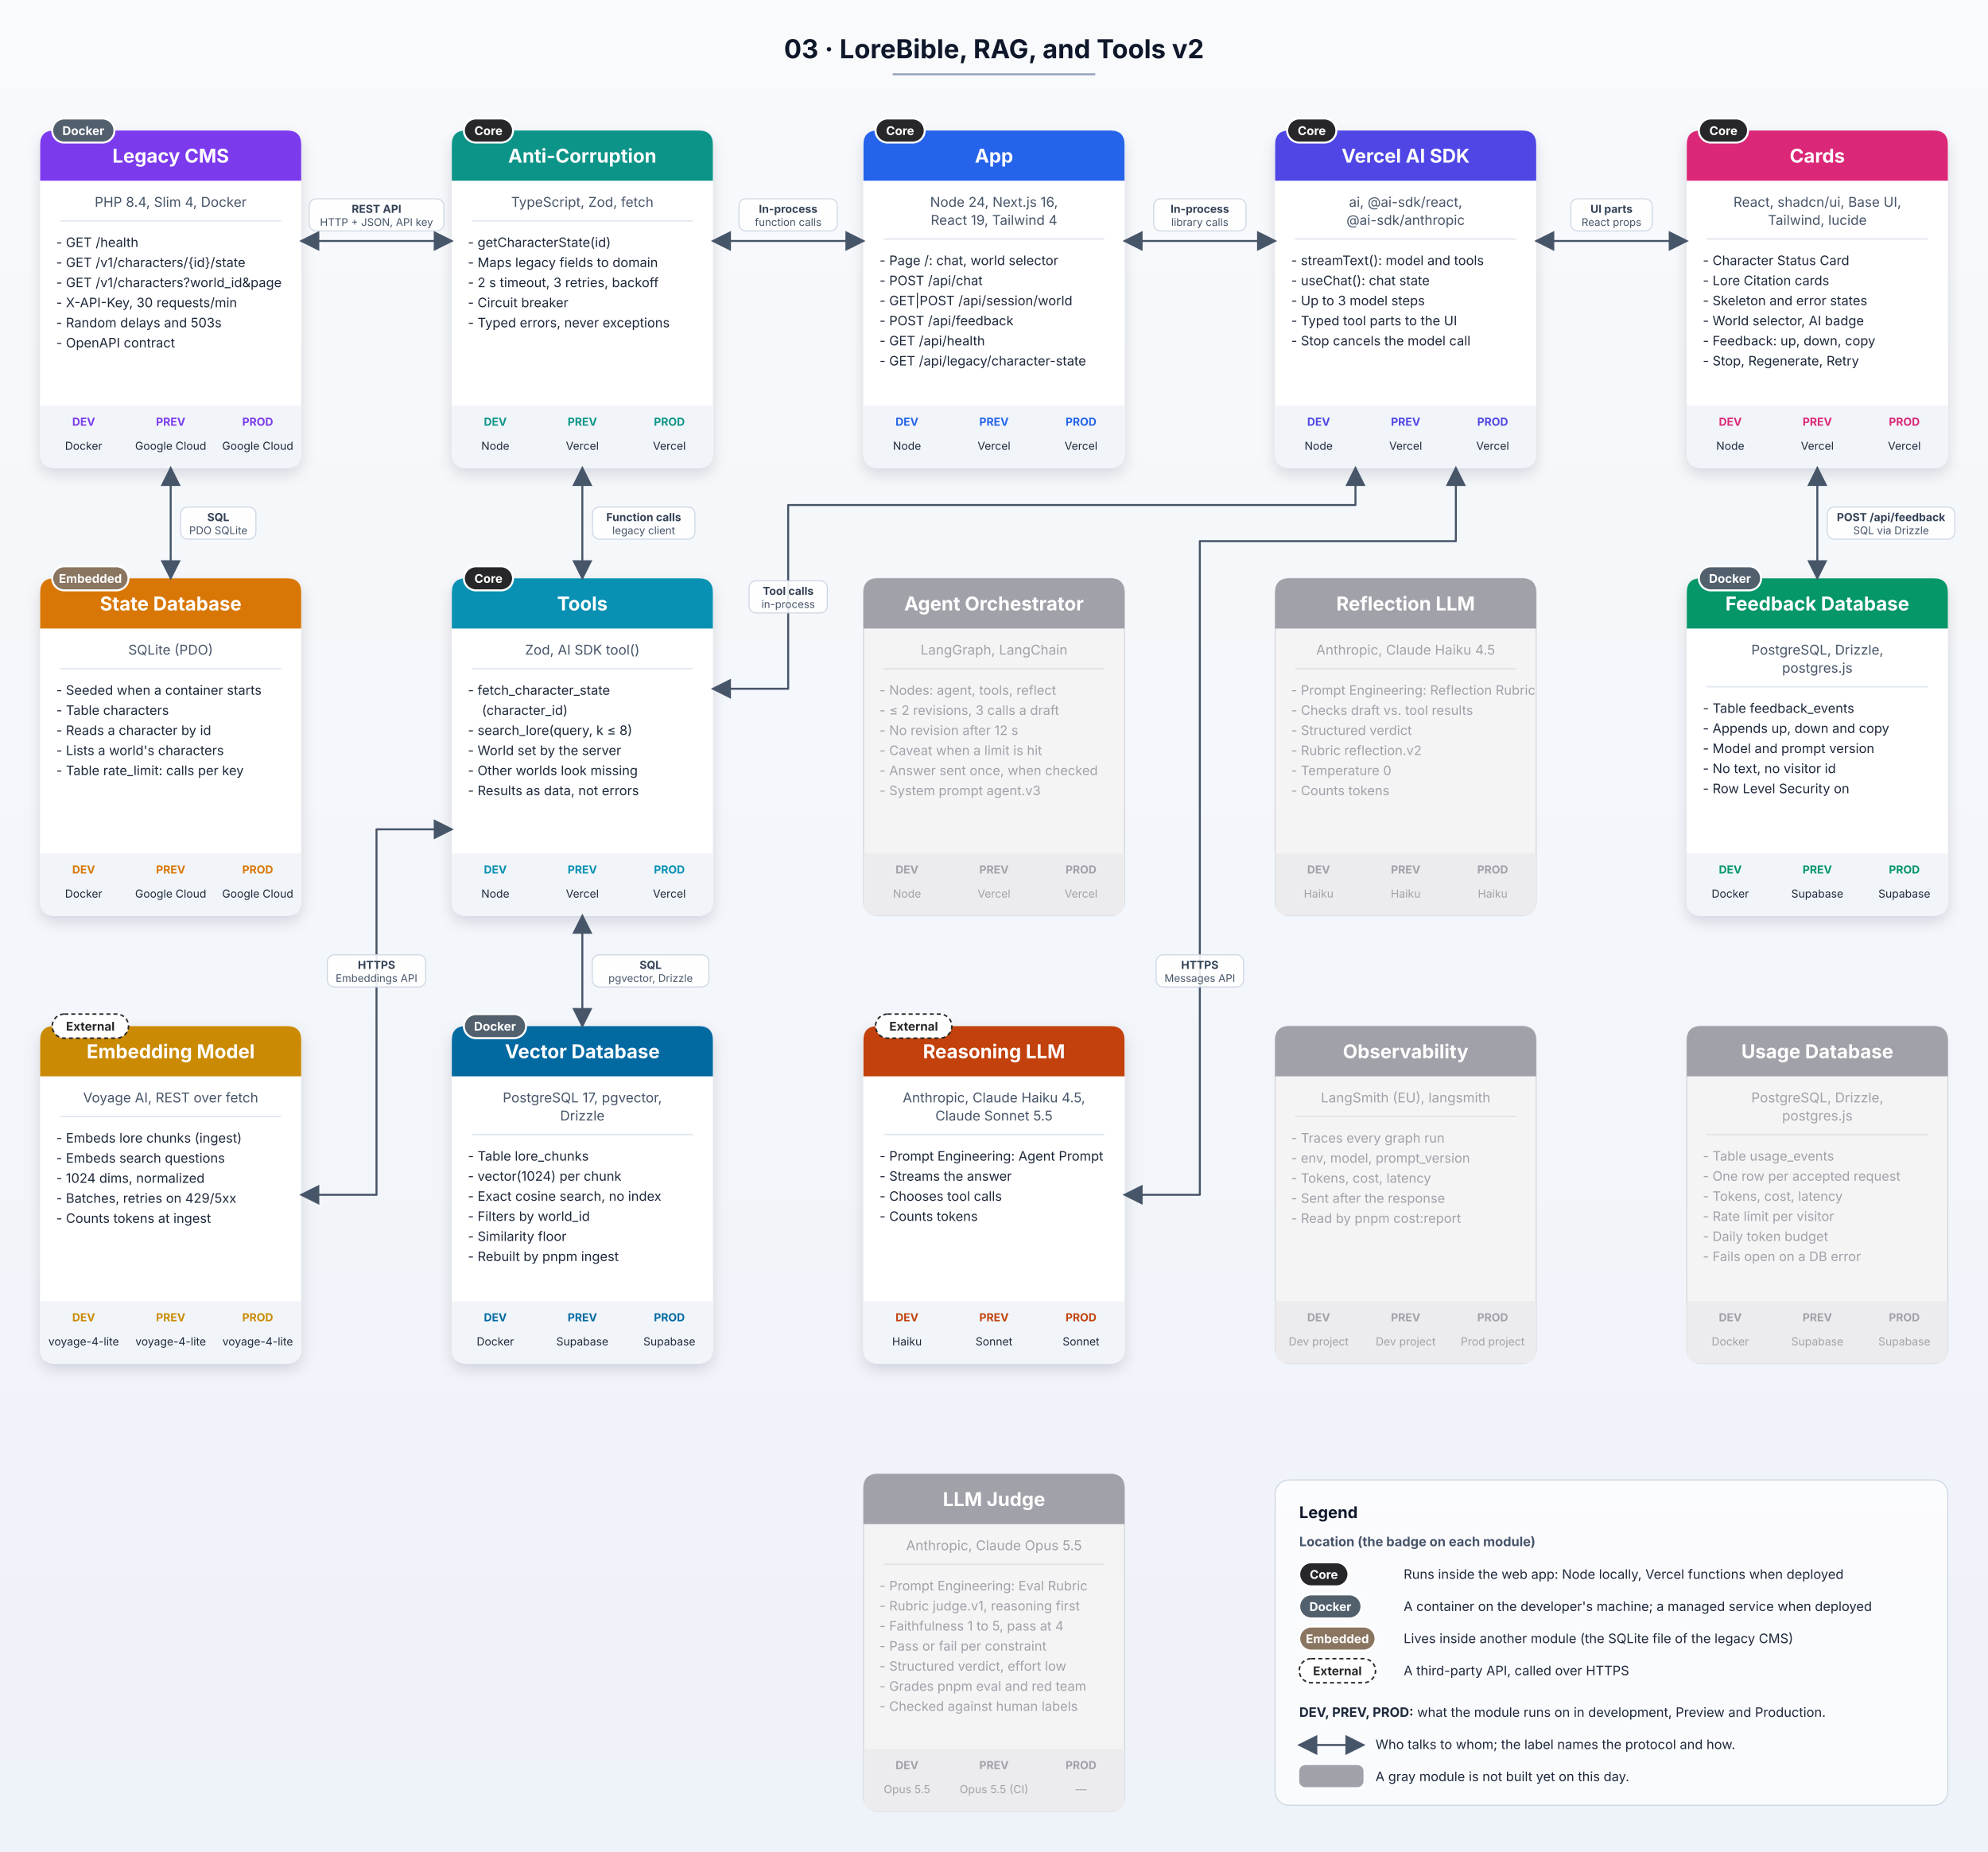
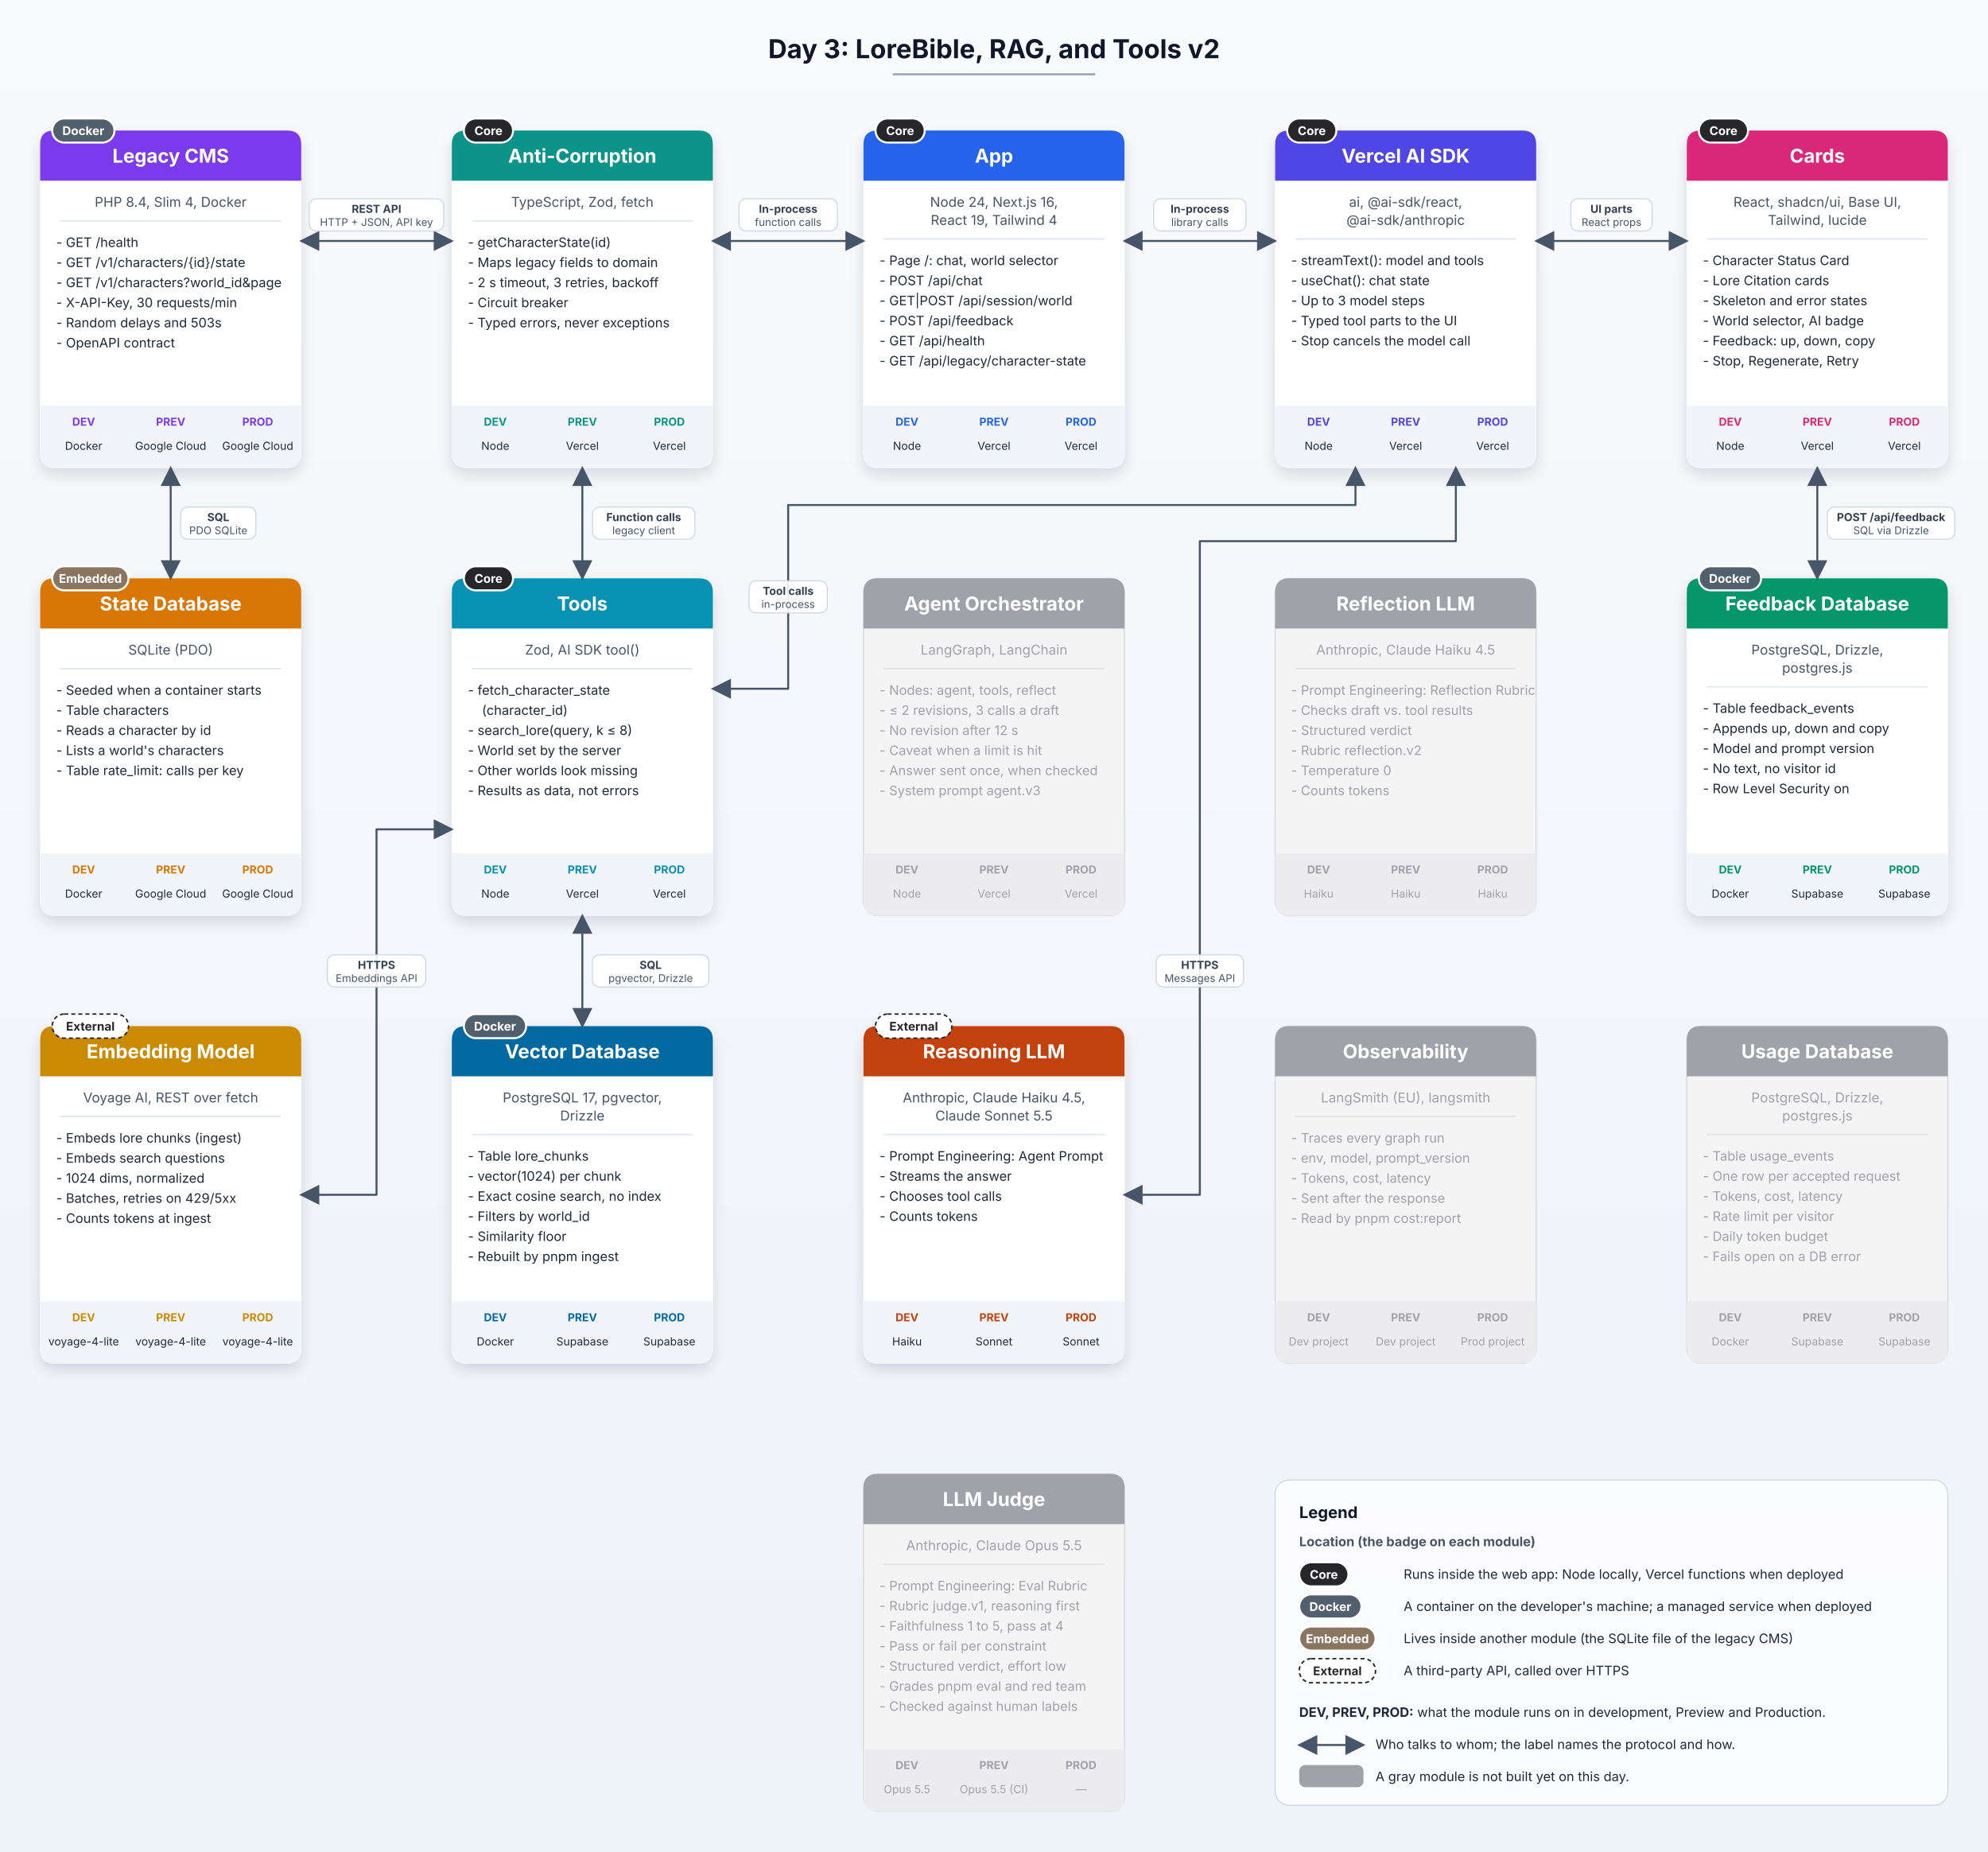
<svg xmlns="http://www.w3.org/2000/svg" width="1980" height="1844" viewBox="0 0 1980 1844" font-family="Segoe UI, Inter, Helvetica, Arial, sans-serif">
  <defs>
    <linearGradient id="bg" x1="0" y1="0" x2="0" y2="1">
      <stop offset="0" stop-color="#f8fafc" />
      <stop offset="1" stop-color="#eef2f9" />
    </linearGradient>
    <filter id="shadow" x="-20%" y="-20%" width="140%" height="150%">
      <feDropShadow dx="0" dy="6" stdDeviation="7" flood-color="#0f172a" flood-opacity="0.14" />
    </filter>
    <marker id="arrow" markerWidth="10" markerHeight="10" refX="9" refY="5" orient="auto-start-reverse">
      <path d="M0,0 L10,5 L0,10 z" fill="#475569" />
    </marker>
  </defs>
  <rect width="1980" height="1844" fill="url(#bg)" />
-   <text x="990" y="58" text-anchor="middle" font-size="26" font-weight="700" fill="#0f172a">03 · LoreBible, RAG, and Tools v2</text>
+   <text x="990" y="58" text-anchor="middle" font-size="26" font-weight="700" fill="#0f172a">Day 3: LoreBible, RAG, and Tools v2</text>
  <line x1="890" y1="74" x2="1090" y2="74" stroke="#94a3b8" stroke-width="2" stroke-linecap="round" />
  <rect x="40" y="130" width="260" height="336" rx="14" fill="#ffffff" filter="url(#shadow)" />
  <path d="M40,180 L40,144 Q40,130 54,130 L286,130 Q300,130 300,144 L300,180 Z" fill="#7c3aed" />
  <text x="170" y="162" text-anchor="middle" font-size="19" font-weight="700" fill="#ffffff">Legacy CMS</text>
  <text x="170" y="206" text-anchor="middle" font-size="13.5" fill="#475569">PHP 8.4, Slim 4, Docker</text>
  <line x1="60" y1="220" x2="280" y2="220" stroke="#e2e8f0" stroke-width="1.5" />
  <text x="56" y="246" font-size="13" fill="#1e293b">- GET /health</text>
  <text x="56" y="266" font-size="13" fill="#1e293b">- GET /v1/characters/{id}/state</text>
  <text x="56" y="286" font-size="13" fill="#1e293b">- GET /v1/characters?world_id&amp;page</text>
  <text x="56" y="306" font-size="13" fill="#1e293b">- X-API-Key, 30 requests/min</text>
  <text x="56" y="326" font-size="13" fill="#1e293b">- Random delays and 503s</text>
  <text x="56" y="346" font-size="13" fill="#1e293b">- OpenAPI contract</text>
  <path d="M40,404 L300,404 L300,452 Q300,466 286,466 L54,466 Q40,466 40,452 Z" fill="#f1f5f9" />
  <text x="83.333" y="424" text-anchor="middle" font-size="11" font-weight="700" fill="#7c3aed">DEV</text>
  <text x="83.333" y="448" text-anchor="middle" font-size="11" fill="#1e293b">Docker</text>
  <text x="170" y="424" text-anchor="middle" font-size="11" font-weight="700" fill="#7c3aed">PREV</text>
  <text x="170" y="448" text-anchor="middle" font-size="11" fill="#1e293b">Google Cloud</text>
  <text x="256.667" y="424" text-anchor="middle" font-size="11" font-weight="700" fill="#7c3aed">PROD</text>
  <text x="256.667" y="448" text-anchor="middle" font-size="11" fill="#1e293b">Google Cloud</text>
  <rect x="52" y="118" width="62" height="24" rx="12" fill="#52606d" stroke="#ffffff" stroke-width="2" />
  <text x="83" y="134.5" text-anchor="middle" font-size="12" font-weight="700" fill="#ffffff">Docker</text>
  <rect x="450" y="130" width="260" height="336" rx="14" fill="#ffffff" filter="url(#shadow)" />
  <path d="M450,180 L450,144 Q450,130 464,130 L696,130 Q710,130 710,144 L710,180 Z" fill="#0d9488" />
  <text x="580" y="162" text-anchor="middle" font-size="19" font-weight="700" fill="#ffffff">Anti-Corruption</text>
  <text x="580" y="206" text-anchor="middle" font-size="13.5" fill="#475569">TypeScript, Zod, fetch</text>
  <line x1="470" y1="220" x2="690" y2="220" stroke="#e2e8f0" stroke-width="1.5" />
  <text x="466" y="246" font-size="13" fill="#1e293b">- getCharacterState(id)</text>
  <text x="466" y="266" font-size="13" fill="#1e293b">- Maps legacy fields to domain</text>
  <text x="466" y="286" font-size="13" fill="#1e293b">- 2 s timeout, 3 retries, backoff</text>
  <text x="466" y="306" font-size="13" fill="#1e293b">- Circuit breaker</text>
  <text x="466" y="326" font-size="13" fill="#1e293b">- Typed errors, never exceptions</text>
  <path d="M450,404 L710,404 L710,452 Q710,466 696,466 L464,466 Q450,466 450,452 Z" fill="#f1f5f9" />
  <text x="493.333" y="424" text-anchor="middle" font-size="11" font-weight="700" fill="#0d9488">DEV</text>
  <text x="493.333" y="448" text-anchor="middle" font-size="11" fill="#1e293b">Node</text>
  <text x="580" y="424" text-anchor="middle" font-size="11" font-weight="700" fill="#0d9488">PREV</text>
  <text x="580" y="448" text-anchor="middle" font-size="11" fill="#1e293b">Vercel</text>
  <text x="666.667" y="424" text-anchor="middle" font-size="11" font-weight="700" fill="#0d9488">PROD</text>
  <text x="666.667" y="448" text-anchor="middle" font-size="11" fill="#1e293b">Vercel</text>
  <rect x="462" y="118" width="49" height="24" rx="12" fill="#27272a" stroke="#ffffff" stroke-width="2" />
  <text x="486.5" y="134.5" text-anchor="middle" font-size="12" font-weight="700" fill="#ffffff">Core</text>
  <rect x="860" y="130" width="260" height="336" rx="14" fill="#ffffff" filter="url(#shadow)" />
  <path d="M860,180 L860,144 Q860,130 874,130 L1106,130 Q1120,130 1120,144 L1120,180 Z" fill="#2563eb" />
  <text x="990" y="162" text-anchor="middle" font-size="19" font-weight="700" fill="#ffffff">App</text>
  <text x="990" y="206" text-anchor="middle" font-size="13.5" fill="#475569">Node 24, Next.js 16,</text>
  <text x="990" y="224" text-anchor="middle" font-size="13.5" fill="#475569">React 19, Tailwind 4</text>
  <line x1="880" y1="238" x2="1100" y2="238" stroke="#e2e8f0" stroke-width="1.5" />
  <text x="876" y="264" font-size="13" fill="#1e293b">- Page /: chat, world selector</text>
  <text x="876" y="284" font-size="13" fill="#1e293b">- POST /api/chat</text>
  <text x="876" y="304" font-size="13" fill="#1e293b">- GET|POST /api/session/world</text>
  <text x="876" y="324" font-size="13" fill="#1e293b">- POST /api/feedback</text>
  <text x="876" y="344" font-size="13" fill="#1e293b">- GET /api/health</text>
  <text x="876" y="364" font-size="13" fill="#1e293b">- GET /api/legacy/character-state</text>
  <path d="M860,404 L1120,404 L1120,452 Q1120,466 1106,466 L874,466 Q860,466 860,452 Z" fill="#f1f5f9" />
  <text x="903.333" y="424" text-anchor="middle" font-size="11" font-weight="700" fill="#2563eb">DEV</text>
  <text x="903.333" y="448" text-anchor="middle" font-size="11" fill="#1e293b">Node</text>
  <text x="990" y="424" text-anchor="middle" font-size="11" font-weight="700" fill="#2563eb">PREV</text>
  <text x="990" y="448" text-anchor="middle" font-size="11" fill="#1e293b">Vercel</text>
  <text x="1076.667" y="424" text-anchor="middle" font-size="11" font-weight="700" fill="#2563eb">PROD</text>
  <text x="1076.667" y="448" text-anchor="middle" font-size="11" fill="#1e293b">Vercel</text>
  <rect x="872" y="118" width="49" height="24" rx="12" fill="#27272a" stroke="#ffffff" stroke-width="2" />
  <text x="896.5" y="134.5" text-anchor="middle" font-size="12" font-weight="700" fill="#ffffff">Core</text>
  <rect x="1270" y="130" width="260" height="336" rx="14" fill="#ffffff" filter="url(#shadow)" />
  <path d="M1270,180 L1270,144 Q1270,130 1284,130 L1516,130 Q1530,130 1530,144 L1530,180 Z" fill="#4f46e5" />
  <text x="1400" y="162" text-anchor="middle" font-size="19" font-weight="700" fill="#ffffff">Vercel AI SDK</text>
  <text x="1400" y="206" text-anchor="middle" font-size="13.5" fill="#475569">ai, @ai-sdk/react,</text>
  <text x="1400" y="224" text-anchor="middle" font-size="13.5" fill="#475569">@ai-sdk/anthropic</text>
  <line x1="1290" y1="238" x2="1510" y2="238" stroke="#e2e8f0" stroke-width="1.5" />
  <text x="1286" y="264" font-size="13" fill="#1e293b">- streamText(): model and tools</text>
  <text x="1286" y="284" font-size="13" fill="#1e293b">- useChat(): chat state</text>
  <text x="1286" y="304" font-size="13" fill="#1e293b">- Up to 3 model steps</text>
  <text x="1286" y="324" font-size="13" fill="#1e293b">- Typed tool parts to the UI</text>
  <text x="1286" y="344" font-size="13" fill="#1e293b">- Stop cancels the model call</text>
  <path d="M1270,404 L1530,404 L1530,452 Q1530,466 1516,466 L1284,466 Q1270,466 1270,452 Z" fill="#f1f5f9" />
  <text x="1313.333" y="424" text-anchor="middle" font-size="11" font-weight="700" fill="#4f46e5">DEV</text>
  <text x="1313.333" y="448" text-anchor="middle" font-size="11" fill="#1e293b">Node</text>
  <text x="1400" y="424" text-anchor="middle" font-size="11" font-weight="700" fill="#4f46e5">PREV</text>
  <text x="1400" y="448" text-anchor="middle" font-size="11" fill="#1e293b">Vercel</text>
  <text x="1486.667" y="424" text-anchor="middle" font-size="11" font-weight="700" fill="#4f46e5">PROD</text>
  <text x="1486.667" y="448" text-anchor="middle" font-size="11" fill="#1e293b">Vercel</text>
  <rect x="1282" y="118" width="49" height="24" rx="12" fill="#27272a" stroke="#ffffff" stroke-width="2" />
  <text x="1306.5" y="134.5" text-anchor="middle" font-size="12" font-weight="700" fill="#ffffff">Core</text>
  <rect x="1680" y="130" width="260" height="336" rx="14" fill="#ffffff" filter="url(#shadow)" />
  <path d="M1680,180 L1680,144 Q1680,130 1694,130 L1926,130 Q1940,130 1940,144 L1940,180 Z" fill="#db2777" />
  <text x="1810" y="162" text-anchor="middle" font-size="19" font-weight="700" fill="#ffffff">Cards</text>
  <text x="1810" y="206" text-anchor="middle" font-size="13.5" fill="#475569">React, shadcn/ui, Base UI,</text>
  <text x="1810" y="224" text-anchor="middle" font-size="13.5" fill="#475569">Tailwind, lucide</text>
  <line x1="1700" y1="238" x2="1920" y2="238" stroke="#e2e8f0" stroke-width="1.5" />
  <text x="1696" y="264" font-size="13" fill="#1e293b">- Character Status Card</text>
  <text x="1696" y="284" font-size="13" fill="#1e293b">- Lore Citation cards</text>
  <text x="1696" y="304" font-size="13" fill="#1e293b">- Skeleton and error states</text>
  <text x="1696" y="324" font-size="13" fill="#1e293b">- World selector, AI badge</text>
  <text x="1696" y="344" font-size="13" fill="#1e293b">- Feedback: up, down, copy</text>
  <text x="1696" y="364" font-size="13" fill="#1e293b">- Stop, Regenerate, Retry</text>
  <path d="M1680,404 L1940,404 L1940,452 Q1940,466 1926,466 L1694,466 Q1680,466 1680,452 Z" fill="#f1f5f9" />
  <text x="1723.333" y="424" text-anchor="middle" font-size="11" font-weight="700" fill="#db2777">DEV</text>
  <text x="1723.333" y="448" text-anchor="middle" font-size="11" fill="#1e293b">Node</text>
  <text x="1810" y="424" text-anchor="middle" font-size="11" font-weight="700" fill="#db2777">PREV</text>
  <text x="1810" y="448" text-anchor="middle" font-size="11" fill="#1e293b">Vercel</text>
  <text x="1896.667" y="424" text-anchor="middle" font-size="11" font-weight="700" fill="#db2777">PROD</text>
  <text x="1896.667" y="448" text-anchor="middle" font-size="11" fill="#1e293b">Vercel</text>
  <rect x="1692" y="118" width="49" height="24" rx="12" fill="#27272a" stroke="#ffffff" stroke-width="2" />
  <text x="1716.5" y="134.5" text-anchor="middle" font-size="12" font-weight="700" fill="#ffffff">Core</text>
  <rect x="40" y="576" width="260" height="336" rx="14" fill="#ffffff" filter="url(#shadow)" />
  <path d="M40,626 L40,590 Q40,576 54,576 L286,576 Q300,576 300,590 L300,626 Z" fill="#d97706" />
  <text x="170" y="608" text-anchor="middle" font-size="19" font-weight="700" fill="#ffffff">State Database</text>
  <text x="170" y="652" text-anchor="middle" font-size="13.5" fill="#475569">SQLite (PDO)</text>
  <line x1="60" y1="666" x2="280" y2="666" stroke="#e2e8f0" stroke-width="1.5" />
  <text x="56" y="692" font-size="13" fill="#1e293b">- Seeded when a container starts</text>
  <text x="56" y="712" font-size="13" fill="#1e293b">- Table characters</text>
  <text x="56" y="732" font-size="13" fill="#1e293b">- Reads a character by id</text>
  <text x="56" y="752" font-size="13" fill="#1e293b">- Lists a world's characters</text>
  <text x="56" y="772" font-size="13" fill="#1e293b">- Table rate_limit: calls per key</text>
  <path d="M40,850 L300,850 L300,898 Q300,912 286,912 L54,912 Q40,912 40,898 Z" fill="#f1f5f9" />
  <text x="83.333" y="870" text-anchor="middle" font-size="11" font-weight="700" fill="#d97706">DEV</text>
  <text x="83.333" y="894" text-anchor="middle" font-size="11" fill="#1e293b">Docker</text>
  <text x="170" y="870" text-anchor="middle" font-size="11" font-weight="700" fill="#d97706">PREV</text>
  <text x="170" y="894" text-anchor="middle" font-size="11" fill="#1e293b">Google Cloud</text>
  <text x="256.667" y="870" text-anchor="middle" font-size="11" font-weight="700" fill="#d97706">PROD</text>
  <text x="256.667" y="894" text-anchor="middle" font-size="11" fill="#1e293b">Google Cloud</text>
  <rect x="52" y="564" width="76" height="24" rx="12" fill="#8a7560" stroke="#ffffff" stroke-width="2" />
  <text x="90" y="580.5" text-anchor="middle" font-size="12" font-weight="700" fill="#ffffff">Embedded</text>
  <rect x="450" y="576" width="260" height="336" rx="14" fill="#ffffff" filter="url(#shadow)" />
  <path d="M450,626 L450,590 Q450,576 464,576 L696,576 Q710,576 710,590 L710,626 Z" fill="#0891b2" />
  <text x="580" y="608" text-anchor="middle" font-size="19" font-weight="700" fill="#ffffff">Tools</text>
  <text x="580" y="652" text-anchor="middle" font-size="13.5" fill="#475569">Zod, AI SDK tool()</text>
  <line x1="470" y1="666" x2="690" y2="666" stroke="#e2e8f0" stroke-width="1.5" />
  <text x="466" y="692" font-size="13" fill="#1e293b">- fetch_character_state</text>
  <text x="480" y="712" font-size="13" fill="#1e293b">(character_id)</text>
  <text x="466" y="732" font-size="13" fill="#1e293b">- search_lore(query, k ≤ 8)</text>
  <text x="466" y="752" font-size="13" fill="#1e293b">- World set by the server</text>
  <text x="466" y="772" font-size="13" fill="#1e293b">- Other worlds look missing</text>
  <text x="466" y="792" font-size="13" fill="#1e293b">- Results as data, not errors</text>
  <path d="M450,850 L710,850 L710,898 Q710,912 696,912 L464,912 Q450,912 450,898 Z" fill="#f1f5f9" />
  <text x="493.333" y="870" text-anchor="middle" font-size="11" font-weight="700" fill="#0891b2">DEV</text>
  <text x="493.333" y="894" text-anchor="middle" font-size="11" fill="#1e293b">Node</text>
  <text x="580" y="870" text-anchor="middle" font-size="11" font-weight="700" fill="#0891b2">PREV</text>
  <text x="580" y="894" text-anchor="middle" font-size="11" fill="#1e293b">Vercel</text>
  <text x="666.667" y="870" text-anchor="middle" font-size="11" font-weight="700" fill="#0891b2">PROD</text>
  <text x="666.667" y="894" text-anchor="middle" font-size="11" fill="#1e293b">Vercel</text>
  <rect x="462" y="564" width="49" height="24" rx="12" fill="#27272a" stroke="#ffffff" stroke-width="2" />
  <text x="486.5" y="580.5" text-anchor="middle" font-size="12" font-weight="700" fill="#ffffff">Core</text>
  <rect x="860" y="576" width="260" height="336" rx="14" fill="#f4f4f5" stroke="#d4d4d8" />
  <path d="M860,626 L860,590 Q860,576 874,576 L1106,576 Q1120,576 1120,590 L1120,626 Z" fill="#a1a1aa" />
  <text x="990" y="608" text-anchor="middle" font-size="19" font-weight="700" fill="#ffffff">Agent Orchestrator</text>
  <text x="990" y="652" text-anchor="middle" font-size="13.5" fill="#a1a1aa">LangGraph, LangChain</text>
  <line x1="880" y1="666" x2="1100" y2="666" stroke="#e4e4e7" stroke-width="1.5" />
  <text x="876" y="692" font-size="13" fill="#a1a1aa">- Nodes: agent, tools, reflect</text>
  <text x="876" y="712" font-size="13" fill="#a1a1aa">- ≤ 2 revisions, 3 calls a draft</text>
  <text x="876" y="732" font-size="13" fill="#a1a1aa">- No revision after 12 s</text>
  <text x="876" y="752" font-size="13" fill="#a1a1aa">- Caveat when a limit is hit</text>
  <text x="876" y="772" font-size="13" fill="#a1a1aa">- Answer sent once, when checked</text>
  <text x="876" y="792" font-size="13" fill="#a1a1aa">- System prompt agent.v3</text>
  <path d="M860,850 L1120,850 L1120,898 Q1120,912 1106,912 L874,912 Q860,912 860,898 Z" fill="#ececee" />
  <text x="903.333" y="870" text-anchor="middle" font-size="11" font-weight="700" fill="#a1a1aa">DEV</text>
  <text x="903.333" y="894" text-anchor="middle" font-size="11" fill="#a1a1aa">Node</text>
  <text x="990" y="870" text-anchor="middle" font-size="11" font-weight="700" fill="#a1a1aa">PREV</text>
  <text x="990" y="894" text-anchor="middle" font-size="11" fill="#a1a1aa">Vercel</text>
  <text x="1076.667" y="870" text-anchor="middle" font-size="11" font-weight="700" fill="#a1a1aa">PROD</text>
  <text x="1076.667" y="894" text-anchor="middle" font-size="11" fill="#a1a1aa">Vercel</text>
  <rect x="1270" y="576" width="260" height="336" rx="14" fill="#f4f4f5" stroke="#d4d4d8" />
  <path d="M1270,626 L1270,590 Q1270,576 1284,576 L1516,576 Q1530,576 1530,590 L1530,626 Z" fill="#a1a1aa" />
  <text x="1400" y="608" text-anchor="middle" font-size="19" font-weight="700" fill="#ffffff">Reflection LLM</text>
  <text x="1400" y="652" text-anchor="middle" font-size="13.5" fill="#a1a1aa">Anthropic, Claude Haiku 4.5</text>
  <line x1="1290" y1="666" x2="1510" y2="666" stroke="#e4e4e7" stroke-width="1.5" />
  <text x="1286" y="692" font-size="13" fill="#a1a1aa">- Prompt Engineering: Reflection Rubric</text>
  <text x="1286" y="712" font-size="13" fill="#a1a1aa">- Checks draft vs. tool results</text>
  <text x="1286" y="732" font-size="13" fill="#a1a1aa">- Structured verdict</text>
  <text x="1286" y="752" font-size="13" fill="#a1a1aa">- Rubric reflection.v2</text>
  <text x="1286" y="772" font-size="13" fill="#a1a1aa">- Temperature 0</text>
  <text x="1286" y="792" font-size="13" fill="#a1a1aa">- Counts tokens</text>
  <path d="M1270,850 L1530,850 L1530,898 Q1530,912 1516,912 L1284,912 Q1270,912 1270,898 Z" fill="#ececee" />
  <text x="1313.333" y="870" text-anchor="middle" font-size="11" font-weight="700" fill="#a1a1aa">DEV</text>
  <text x="1313.333" y="894" text-anchor="middle" font-size="11" fill="#a1a1aa">Haiku</text>
  <text x="1400" y="870" text-anchor="middle" font-size="11" font-weight="700" fill="#a1a1aa">PREV</text>
  <text x="1400" y="894" text-anchor="middle" font-size="11" fill="#a1a1aa">Haiku</text>
  <text x="1486.667" y="870" text-anchor="middle" font-size="11" font-weight="700" fill="#a1a1aa">PROD</text>
  <text x="1486.667" y="894" text-anchor="middle" font-size="11" fill="#a1a1aa">Haiku</text>
  <rect x="1680" y="576" width="260" height="336" rx="14" fill="#ffffff" filter="url(#shadow)" />
  <path d="M1680,626 L1680,590 Q1680,576 1694,576 L1926,576 Q1940,576 1940,590 L1940,626 Z" fill="#059669" />
  <text x="1810" y="608" text-anchor="middle" font-size="19" font-weight="700" fill="#ffffff">Feedback Database</text>
  <text x="1810" y="652" text-anchor="middle" font-size="13.5" fill="#475569">PostgreSQL, Drizzle,</text>
  <text x="1810" y="670" text-anchor="middle" font-size="13.5" fill="#475569">postgres.js</text>
  <line x1="1700" y1="684" x2="1920" y2="684" stroke="#e2e8f0" stroke-width="1.5" />
  <text x="1696" y="710" font-size="13" fill="#1e293b">- Table feedback_events</text>
  <text x="1696" y="730" font-size="13" fill="#1e293b">- Appends up, down and copy</text>
  <text x="1696" y="750" font-size="13" fill="#1e293b">- Model and prompt version</text>
  <text x="1696" y="770" font-size="13" fill="#1e293b">- No text, no visitor id</text>
  <text x="1696" y="790" font-size="13" fill="#1e293b">- Row Level Security on</text>
  <path d="M1680,850 L1940,850 L1940,898 Q1940,912 1926,912 L1694,912 Q1680,912 1680,898 Z" fill="#f1f5f9" />
  <text x="1723.333" y="870" text-anchor="middle" font-size="11" font-weight="700" fill="#059669">DEV</text>
  <text x="1723.333" y="894" text-anchor="middle" font-size="11" fill="#1e293b">Docker</text>
  <text x="1810" y="870" text-anchor="middle" font-size="11" font-weight="700" fill="#059669">PREV</text>
  <text x="1810" y="894" text-anchor="middle" font-size="11" fill="#1e293b">Supabase</text>
  <text x="1896.667" y="870" text-anchor="middle" font-size="11" font-weight="700" fill="#059669">PROD</text>
  <text x="1896.667" y="894" text-anchor="middle" font-size="11" fill="#1e293b">Supabase</text>
  <rect x="1692" y="564" width="62" height="24" rx="12" fill="#52606d" stroke="#ffffff" stroke-width="2" />
  <text x="1723" y="580.5" text-anchor="middle" font-size="12" font-weight="700" fill="#ffffff">Docker</text>
  <rect x="40" y="1022" width="260" height="336" rx="14" fill="#ffffff" filter="url(#shadow)" />
  <path d="M40,1072 L40,1036 Q40,1022 54,1022 L286,1022 Q300,1022 300,1036 L300,1072 Z" fill="#ca8a04" />
  <text x="170" y="1054" text-anchor="middle" font-size="19" font-weight="700" fill="#ffffff">Embedding Model</text>
  <text x="170" y="1098" text-anchor="middle" font-size="13.5" fill="#475569">Voyage AI, REST over fetch</text>
  <line x1="60" y1="1112" x2="280" y2="1112" stroke="#e2e8f0" stroke-width="1.5" />
  <text x="56" y="1138" font-size="13" fill="#1e293b">- Embeds lore chunks (ingest)</text>
  <text x="56" y="1158" font-size="13" fill="#1e293b">- Embeds search questions</text>
  <text x="56" y="1178" font-size="13" fill="#1e293b">- 1024 dims, normalized</text>
  <text x="56" y="1198" font-size="13" fill="#1e293b">- Batches, retries on 429/5xx</text>
  <text x="56" y="1218" font-size="13" fill="#1e293b">- Counts tokens at ingest</text>
  <path d="M40,1296 L300,1296 L300,1344 Q300,1358 286,1358 L54,1358 Q40,1358 40,1344 Z" fill="#f1f5f9" />
  <text x="83.333" y="1316" text-anchor="middle" font-size="11" font-weight="700" fill="#ca8a04">DEV</text>
  <text x="83.333" y="1340" text-anchor="middle" font-size="11" fill="#1e293b">voyage-4-lite</text>
  <text x="170" y="1316" text-anchor="middle" font-size="11" font-weight="700" fill="#ca8a04">PREV</text>
  <text x="170" y="1340" text-anchor="middle" font-size="11" fill="#1e293b">voyage-4-lite</text>
  <text x="256.667" y="1316" text-anchor="middle" font-size="11" font-weight="700" fill="#ca8a04">PROD</text>
  <text x="256.667" y="1340" text-anchor="middle" font-size="11" fill="#1e293b">voyage-4-lite</text>
  <rect x="52" y="1010" width="76" height="24" rx="12" fill="#ffffff" stroke="#27272a" stroke-width="1.5" stroke-dasharray="4 3" />
  <text x="90" y="1026.5" text-anchor="middle" font-size="12" font-weight="700" fill="#27272a">External</text>
  <rect x="450" y="1022" width="260" height="336" rx="14" fill="#ffffff" filter="url(#shadow)" />
  <path d="M450,1072 L450,1036 Q450,1022 464,1022 L696,1022 Q710,1022 710,1036 L710,1072 Z" fill="#0369a1" />
  <text x="580" y="1054" text-anchor="middle" font-size="19" font-weight="700" fill="#ffffff">Vector Database</text>
  <text x="580" y="1098" text-anchor="middle" font-size="13.5" fill="#475569">PostgreSQL 17, pgvector,</text>
  <text x="580" y="1116" text-anchor="middle" font-size="13.5" fill="#475569">Drizzle</text>
  <line x1="470" y1="1130" x2="690" y2="1130" stroke="#e2e8f0" stroke-width="1.5" />
  <text x="466" y="1156" font-size="13" fill="#1e293b">- Table lore_chunks</text>
  <text x="466" y="1176" font-size="13" fill="#1e293b">- vector(1024) per chunk</text>
  <text x="466" y="1196" font-size="13" fill="#1e293b">- Exact cosine search, no index</text>
  <text x="466" y="1216" font-size="13" fill="#1e293b">- Filters by world_id</text>
  <text x="466" y="1236" font-size="13" fill="#1e293b">- Similarity floor</text>
  <text x="466" y="1256" font-size="13" fill="#1e293b">- Rebuilt by pnpm ingest</text>
  <path d="M450,1296 L710,1296 L710,1344 Q710,1358 696,1358 L464,1358 Q450,1358 450,1344 Z" fill="#f1f5f9" />
  <text x="493.333" y="1316" text-anchor="middle" font-size="11" font-weight="700" fill="#0369a1">DEV</text>
  <text x="493.333" y="1340" text-anchor="middle" font-size="11" fill="#1e293b">Docker</text>
  <text x="580" y="1316" text-anchor="middle" font-size="11" font-weight="700" fill="#0369a1">PREV</text>
  <text x="580" y="1340" text-anchor="middle" font-size="11" fill="#1e293b">Supabase</text>
  <text x="666.667" y="1316" text-anchor="middle" font-size="11" font-weight="700" fill="#0369a1">PROD</text>
  <text x="666.667" y="1340" text-anchor="middle" font-size="11" fill="#1e293b">Supabase</text>
  <rect x="462" y="1010" width="62" height="24" rx="12" fill="#52606d" stroke="#ffffff" stroke-width="2" />
  <text x="493" y="1026.5" text-anchor="middle" font-size="12" font-weight="700" fill="#ffffff">Docker</text>
  <rect x="860" y="1022" width="260" height="336" rx="14" fill="#ffffff" filter="url(#shadow)" />
  <path d="M860,1072 L860,1036 Q860,1022 874,1022 L1106,1022 Q1120,1022 1120,1036 L1120,1072 Z" fill="#c2410c" />
  <text x="990" y="1054" text-anchor="middle" font-size="19" font-weight="700" fill="#ffffff">Reasoning LLM</text>
  <text x="990" y="1098" text-anchor="middle" font-size="13.5" fill="#475569">Anthropic, Claude Haiku 4.5,</text>
  <text x="990" y="1116" text-anchor="middle" font-size="13.5" fill="#475569">Claude Sonnet 5.5</text>
  <line x1="880" y1="1130" x2="1100" y2="1130" stroke="#e2e8f0" stroke-width="1.5" />
  <text x="876" y="1156" font-size="13" fill="#1e293b">- Prompt Engineering: Agent Prompt</text>
  <text x="876" y="1176" font-size="13" fill="#1e293b">- Streams the answer</text>
  <text x="876" y="1196" font-size="13" fill="#1e293b">- Chooses tool calls</text>
  <text x="876" y="1216" font-size="13" fill="#1e293b">- Counts tokens</text>
  <path d="M860,1296 L1120,1296 L1120,1344 Q1120,1358 1106,1358 L874,1358 Q860,1358 860,1344 Z" fill="#f1f5f9" />
  <text x="903.333" y="1316" text-anchor="middle" font-size="11" font-weight="700" fill="#c2410c">DEV</text>
  <text x="903.333" y="1340" text-anchor="middle" font-size="11" fill="#1e293b">Haiku</text>
  <text x="990" y="1316" text-anchor="middle" font-size="11" font-weight="700" fill="#c2410c">PREV</text>
  <text x="990" y="1340" text-anchor="middle" font-size="11" fill="#1e293b">Sonnet</text>
  <text x="1076.667" y="1316" text-anchor="middle" font-size="11" font-weight="700" fill="#c2410c">PROD</text>
  <text x="1076.667" y="1340" text-anchor="middle" font-size="11" fill="#1e293b">Sonnet</text>
  <rect x="872" y="1010" width="76" height="24" rx="12" fill="#ffffff" stroke="#27272a" stroke-width="1.5" stroke-dasharray="4 3" />
  <text x="910" y="1026.5" text-anchor="middle" font-size="12" font-weight="700" fill="#27272a">External</text>
  <rect x="1270" y="1022" width="260" height="336" rx="14" fill="#f4f4f5" stroke="#d4d4d8" />
  <path d="M1270,1072 L1270,1036 Q1270,1022 1284,1022 L1516,1022 Q1530,1022 1530,1036 L1530,1072 Z" fill="#a1a1aa" />
  <text x="1400" y="1054" text-anchor="middle" font-size="19" font-weight="700" fill="#ffffff">Observability</text>
  <text x="1400" y="1098" text-anchor="middle" font-size="13.5" fill="#a1a1aa">LangSmith (EU), langsmith</text>
  <line x1="1290" y1="1112" x2="1510" y2="1112" stroke="#e4e4e7" stroke-width="1.5" />
  <text x="1286" y="1138" font-size="13" fill="#a1a1aa">- Traces every graph run</text>
  <text x="1286" y="1158" font-size="13" fill="#a1a1aa">- env, model, prompt_version</text>
  <text x="1286" y="1178" font-size="13" fill="#a1a1aa">- Tokens, cost, latency</text>
  <text x="1286" y="1198" font-size="13" fill="#a1a1aa">- Sent after the response</text>
  <text x="1286" y="1218" font-size="13" fill="#a1a1aa">- Read by pnpm cost:report</text>
  <path d="M1270,1296 L1530,1296 L1530,1344 Q1530,1358 1516,1358 L1284,1358 Q1270,1358 1270,1344 Z" fill="#ececee" />
  <text x="1313.333" y="1316" text-anchor="middle" font-size="11" font-weight="700" fill="#a1a1aa">DEV</text>
  <text x="1313.333" y="1340" text-anchor="middle" font-size="11" fill="#a1a1aa">Dev project</text>
  <text x="1400" y="1316" text-anchor="middle" font-size="11" font-weight="700" fill="#a1a1aa">PREV</text>
  <text x="1400" y="1340" text-anchor="middle" font-size="11" fill="#a1a1aa">Dev project</text>
  <text x="1486.667" y="1316" text-anchor="middle" font-size="11" font-weight="700" fill="#a1a1aa">PROD</text>
  <text x="1486.667" y="1340" text-anchor="middle" font-size="11" fill="#a1a1aa">Prod project</text>
  <rect x="1680" y="1022" width="260" height="336" rx="14" fill="#f4f4f5" stroke="#d4d4d8" />
  <path d="M1680,1072 L1680,1036 Q1680,1022 1694,1022 L1926,1022 Q1940,1022 1940,1036 L1940,1072 Z" fill="#a1a1aa" />
  <text x="1810" y="1054" text-anchor="middle" font-size="19" font-weight="700" fill="#ffffff">Usage Database</text>
  <text x="1810" y="1098" text-anchor="middle" font-size="13.5" fill="#a1a1aa">PostgreSQL, Drizzle,</text>
  <text x="1810" y="1116" text-anchor="middle" font-size="13.5" fill="#a1a1aa">postgres.js</text>
  <line x1="1700" y1="1130" x2="1920" y2="1130" stroke="#e4e4e7" stroke-width="1.5" />
  <text x="1696" y="1156" font-size="13" fill="#a1a1aa">- Table usage_events</text>
  <text x="1696" y="1176" font-size="13" fill="#a1a1aa">- One row per accepted request</text>
  <text x="1696" y="1196" font-size="13" fill="#a1a1aa">- Tokens, cost, latency</text>
  <text x="1696" y="1216" font-size="13" fill="#a1a1aa">- Rate limit per visitor</text>
  <text x="1696" y="1236" font-size="13" fill="#a1a1aa">- Daily token budget</text>
  <text x="1696" y="1256" font-size="13" fill="#a1a1aa">- Fails open on a DB error</text>
  <path d="M1680,1296 L1940,1296 L1940,1344 Q1940,1358 1926,1358 L1694,1358 Q1680,1358 1680,1344 Z" fill="#ececee" />
  <text x="1723.333" y="1316" text-anchor="middle" font-size="11" font-weight="700" fill="#a1a1aa">DEV</text>
  <text x="1723.333" y="1340" text-anchor="middle" font-size="11" fill="#a1a1aa">Docker</text>
  <text x="1810" y="1316" text-anchor="middle" font-size="11" font-weight="700" fill="#a1a1aa">PREV</text>
  <text x="1810" y="1340" text-anchor="middle" font-size="11" fill="#a1a1aa">Supabase</text>
  <text x="1896.667" y="1316" text-anchor="middle" font-size="11" font-weight="700" fill="#a1a1aa">PROD</text>
  <text x="1896.667" y="1340" text-anchor="middle" font-size="11" fill="#a1a1aa">Supabase</text>
  <rect x="860" y="1468" width="260" height="336" rx="14" fill="#f4f4f5" stroke="#d4d4d8" />
  <path d="M860,1518 L860,1482 Q860,1468 874,1468 L1106,1468 Q1120,1468 1120,1482 L1120,1518 Z" fill="#a1a1aa" />
  <text x="990" y="1500" text-anchor="middle" font-size="19" font-weight="700" fill="#ffffff">LLM Judge</text>
  <text x="990" y="1544" text-anchor="middle" font-size="13.5" fill="#a1a1aa">Anthropic, Claude Opus 5.5</text>
  <line x1="880" y1="1558" x2="1100" y2="1558" stroke="#e4e4e7" stroke-width="1.5" />
  <text x="876" y="1584" font-size="13" fill="#a1a1aa">- Prompt Engineering: Eval Rubric</text>
  <text x="876" y="1604" font-size="13" fill="#a1a1aa">- Rubric judge.v1, reasoning first</text>
  <text x="876" y="1624" font-size="13" fill="#a1a1aa">- Faithfulness 1 to 5, pass at 4</text>
  <text x="876" y="1644" font-size="13" fill="#a1a1aa">- Pass or fail per constraint</text>
  <text x="876" y="1664" font-size="13" fill="#a1a1aa">- Structured verdict, effort low</text>
  <text x="876" y="1684" font-size="13" fill="#a1a1aa">- Grades pnpm eval and red team</text>
  <text x="876" y="1704" font-size="13" fill="#a1a1aa">- Checked against human labels</text>
  <path d="M860,1742 L1120,1742 L1120,1790 Q1120,1804 1106,1804 L874,1804 Q860,1804 860,1790 Z" fill="#ececee" />
  <text x="903.333" y="1762" text-anchor="middle" font-size="11" font-weight="700" fill="#a1a1aa">DEV</text>
  <text x="903.333" y="1786" text-anchor="middle" font-size="11" fill="#a1a1aa">Opus 5.5</text>
  <text x="990" y="1762" text-anchor="middle" font-size="11" font-weight="700" fill="#a1a1aa">PREV</text>
  <text x="990" y="1786" text-anchor="middle" font-size="11" fill="#a1a1aa">Opus 5.5 (CI)</text>
  <text x="1076.667" y="1762" text-anchor="middle" font-size="11" font-weight="700" fill="#a1a1aa">PROD</text>
  <text x="1076.667" y="1786" text-anchor="middle" font-size="11" fill="#a1a1aa">—</text>
  <polyline points="300,240 450,240" fill="none" stroke="#475569" stroke-width="2" stroke-linejoin="round" marker-start="url(#arrow)" marker-end="url(#arrow)" />
  <rect x="308" y="198" width="134" height="32" rx="7" fill="#ffffff" fill-opacity="0.88" stroke="#cbd5e1" />
  <text x="375" y="212" text-anchor="middle" font-size="11" font-weight="700" fill="#334155">REST API</text>
  <text x="375" y="225" text-anchor="middle" font-size="10.5" fill="#475569">HTTP + JSON, API key</text>
  <polyline points="710,240 860,240" fill="none" stroke="#475569" stroke-width="2" stroke-linejoin="round" marker-start="url(#arrow)" marker-end="url(#arrow)" />
  <rect x="736" y="198" width="98" height="32" rx="7" fill="#ffffff" fill-opacity="0.88" stroke="#cbd5e1" />
  <text x="785" y="212" text-anchor="middle" font-size="11" font-weight="700" fill="#334155">In-process</text>
  <text x="785" y="225" text-anchor="middle" font-size="10.5" fill="#475569">function calls</text>
  <polyline points="1120,240 1270,240" fill="none" stroke="#475569" stroke-width="2" stroke-linejoin="round" marker-start="url(#arrow)" marker-end="url(#arrow)" />
  <rect x="1149" y="198" width="92" height="32" rx="7" fill="#ffffff" fill-opacity="0.88" stroke="#cbd5e1" />
  <text x="1195" y="212" text-anchor="middle" font-size="11" font-weight="700" fill="#334155">In-process</text>
  <text x="1195" y="225" text-anchor="middle" font-size="10.5" fill="#475569">library calls</text>
  <polyline points="1530,240 1680,240" fill="none" stroke="#475569" stroke-width="2" stroke-linejoin="round" marker-start="url(#arrow)" marker-end="url(#arrow)" />
  <rect x="1564.5" y="198" width="81" height="32" rx="7" fill="#ffffff" fill-opacity="0.88" stroke="#cbd5e1" />
  <text x="1605" y="212" text-anchor="middle" font-size="11" font-weight="700" fill="#334155">UI parts</text>
  <text x="1605" y="225" text-anchor="middle" font-size="10.5" fill="#475569">React props</text>
  <polyline points="170,466 170,576" fill="none" stroke="#475569" stroke-width="2" stroke-linejoin="round" marker-start="url(#arrow)" marker-end="url(#arrow)" />
  <rect x="179.9" y="505" width="75" height="32" rx="7" fill="#ffffff" fill-opacity="0.88" stroke="#cbd5e1" />
  <text x="217.4" y="519" text-anchor="middle" font-size="11" font-weight="700" fill="#334155">SQL</text>
  <text x="217.4" y="532" text-anchor="middle" font-size="10.5" fill="#475569">PDO SQLite</text>
  <polyline points="580,466 580,576" fill="none" stroke="#475569" stroke-width="2" stroke-linejoin="round" marker-start="url(#arrow)" marker-end="url(#arrow)" />
  <rect x="590.12" y="505" width="102" height="32" rx="7" fill="#ffffff" fill-opacity="0.88" stroke="#cbd5e1" />
  <text x="641.12" y="519" text-anchor="middle" font-size="11" font-weight="700" fill="#334155">Function calls</text>
  <text x="641.12" y="532" text-anchor="middle" font-size="10.5" fill="#475569">legacy client</text>
  <polyline points="1810,466 1810,576" fill="none" stroke="#475569" stroke-width="2" stroke-linejoin="round" marker-start="url(#arrow)" marker-end="url(#arrow)" />
  <rect x="1819.94" y="505" width="127" height="32" rx="7" fill="#ffffff" fill-opacity="0.88" stroke="#cbd5e1" />
  <text x="1883.44" y="519" text-anchor="middle" font-size="11" font-weight="700" fill="#334155">POST /api/feedback</text>
  <text x="1883.44" y="532" text-anchor="middle" font-size="10.5" fill="#475569">SQL via Drizzle</text>
  <polyline points="710,686 785,686 785,503 1350,503 1350,466" fill="none" stroke="#475569" stroke-width="2" stroke-linejoin="round" marker-start="url(#arrow)" marker-end="url(#arrow)" />
  <rect x="746" y="578.5" width="78" height="32" rx="7" fill="#ffffff" fill-opacity="0.88" stroke="#cbd5e1" />
  <text x="785" y="592.5" text-anchor="middle" font-size="11" font-weight="700" fill="#334155">Tool calls</text>
  <text x="785" y="605.5" text-anchor="middle" font-size="10.5" fill="#475569">in-process</text>
  <polyline points="1450,466 1450,539 1195,539 1195,1190 1120,1190" fill="none" stroke="#475569" stroke-width="2" stroke-linejoin="round" marker-start="url(#arrow)" marker-end="url(#arrow)" />
  <rect x="1151.5" y="951" width="87" height="32" rx="7" fill="#ffffff" fill-opacity="0.88" stroke="#cbd5e1" />
  <text x="1195" y="965" text-anchor="middle" font-size="11" font-weight="700" fill="#334155">HTTPS</text>
  <text x="1195" y="978" text-anchor="middle" font-size="10.5" fill="#475569">Messages API</text>
  <polyline points="580,912 580,1022" fill="none" stroke="#475569" stroke-width="2" stroke-linejoin="round" marker-start="url(#arrow)" marker-end="url(#arrow)" />
  <rect x="589.98" y="951" width="116" height="32" rx="7" fill="#ffffff" fill-opacity="0.88" stroke="#cbd5e1" />
  <text x="647.98" y="965" text-anchor="middle" font-size="11" font-weight="700" fill="#334155">SQL</text>
  <text x="647.98" y="978" text-anchor="middle" font-size="10.5" fill="#475569">pgvector, Drizzle</text>
  <polyline points="450,826 375,826 375,1190 300,1190" fill="none" stroke="#475569" stroke-width="2" stroke-linejoin="round" marker-start="url(#arrow)" marker-end="url(#arrow)" />
  <rect x="326" y="951" width="98" height="32" rx="7" fill="#ffffff" fill-opacity="0.88" stroke="#cbd5e1" />
  <text x="375" y="965" text-anchor="middle" font-size="11" font-weight="700" fill="#334155">HTTPS</text>
  <text x="375" y="978" text-anchor="middle" font-size="10.5" fill="#475569">Embeddings API</text>
  <rect x="1270" y="1474" width="670" height="324" rx="14" fill="#ffffff" fill-opacity="0.7" stroke="#cbd5e1" />
  <text x="1294" y="1512" font-size="16" font-weight="700" fill="#0f172a">Legend</text>
  <text x="1294" y="1540" font-size="13" font-weight="700" fill="#475569">Location (the badge on each module)</text>
  <rect x="1294" y="1556" width="49" height="24" rx="12" fill="#27272a" stroke="#ffffff" stroke-width="2" />
  <text x="1318.5" y="1572.5" text-anchor="middle" font-size="12" font-weight="700" fill="#ffffff">Core</text>
  <text x="1398" y="1572.5" font-size="13" fill="#1e293b">Runs inside the web app: Node locally, Vercel functions when deployed</text>
  <rect x="1294" y="1588" width="62" height="24" rx="12" fill="#52606d" stroke="#ffffff" stroke-width="2" />
  <text x="1325" y="1604.5" text-anchor="middle" font-size="12" font-weight="700" fill="#ffffff">Docker</text>
  <text x="1398" y="1604.5" font-size="13" fill="#1e293b">A container on the developer's machine; a managed service when deployed</text>
  <rect x="1294" y="1620" width="76" height="24" rx="12" fill="#8a7560" stroke="#ffffff" stroke-width="2" />
  <text x="1332" y="1636.5" text-anchor="middle" font-size="12" font-weight="700" fill="#ffffff">Embedded</text>
  <text x="1398" y="1636.5" font-size="13" fill="#1e293b">Lives inside another module (the SQLite file of the legacy CMS)</text>
  <rect x="1294" y="1652" width="76" height="24" rx="12" fill="#ffffff" stroke="#27272a" stroke-width="1.5" stroke-dasharray="4 3" />
  <text x="1332" y="1668.5" text-anchor="middle" font-size="12" font-weight="700" fill="#27272a">External</text>
  <text x="1398" y="1668.5" font-size="13" fill="#1e293b">A third-party API, called over HTTPS</text>
  <text x="1294" y="1710" font-size="13" fill="#1e293b">
    <tspan font-weight="700">DEV, PREV, PROD:</tspan> what the module runs on in development, Preview and Production.</text>
  <line x1="1294" y1="1738" x2="1358" y2="1738" stroke="#475569" stroke-width="2" marker-start="url(#arrow)" marker-end="url(#arrow)" />
  <text x="1370" y="1742" font-size="13" fill="#1e293b">Who talks to whom; the label names the protocol and how.</text>
  <rect x="1294" y="1758" width="64" height="22" rx="6" fill="#a1a1aa" />
  <text x="1370" y="1774" font-size="13" fill="#1e293b">A gray module is not built yet on this day.</text>
</svg>
